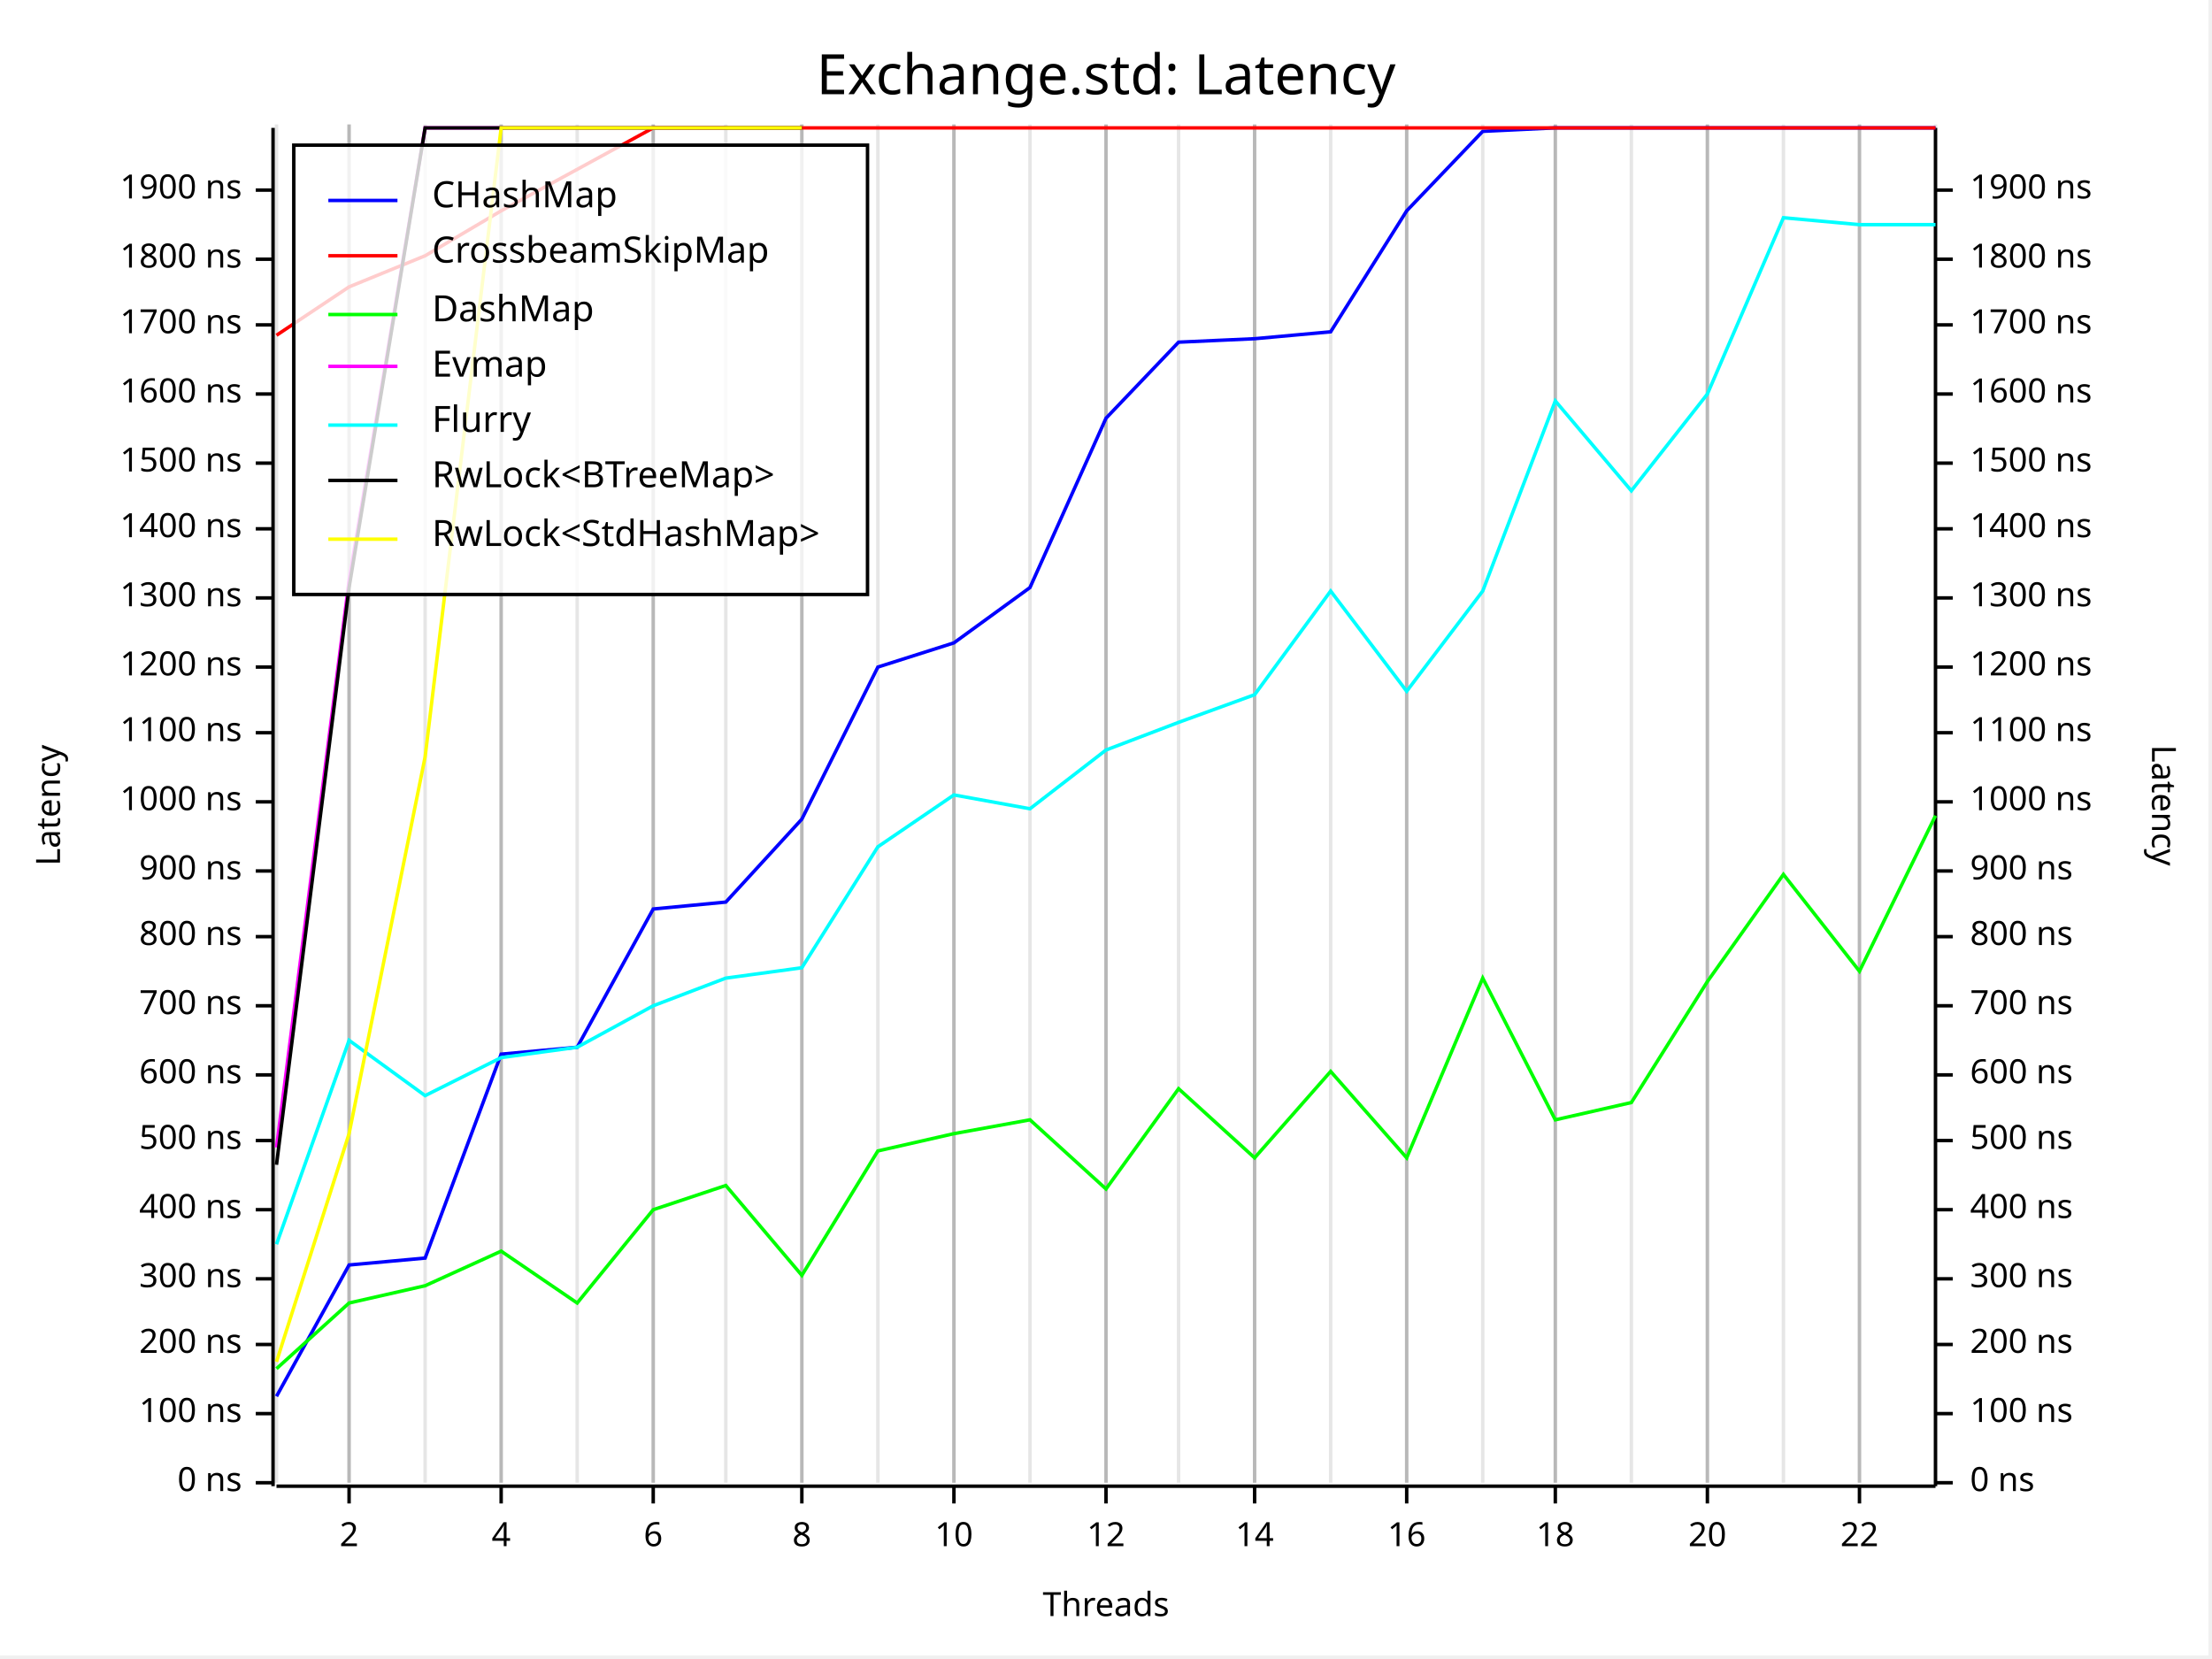
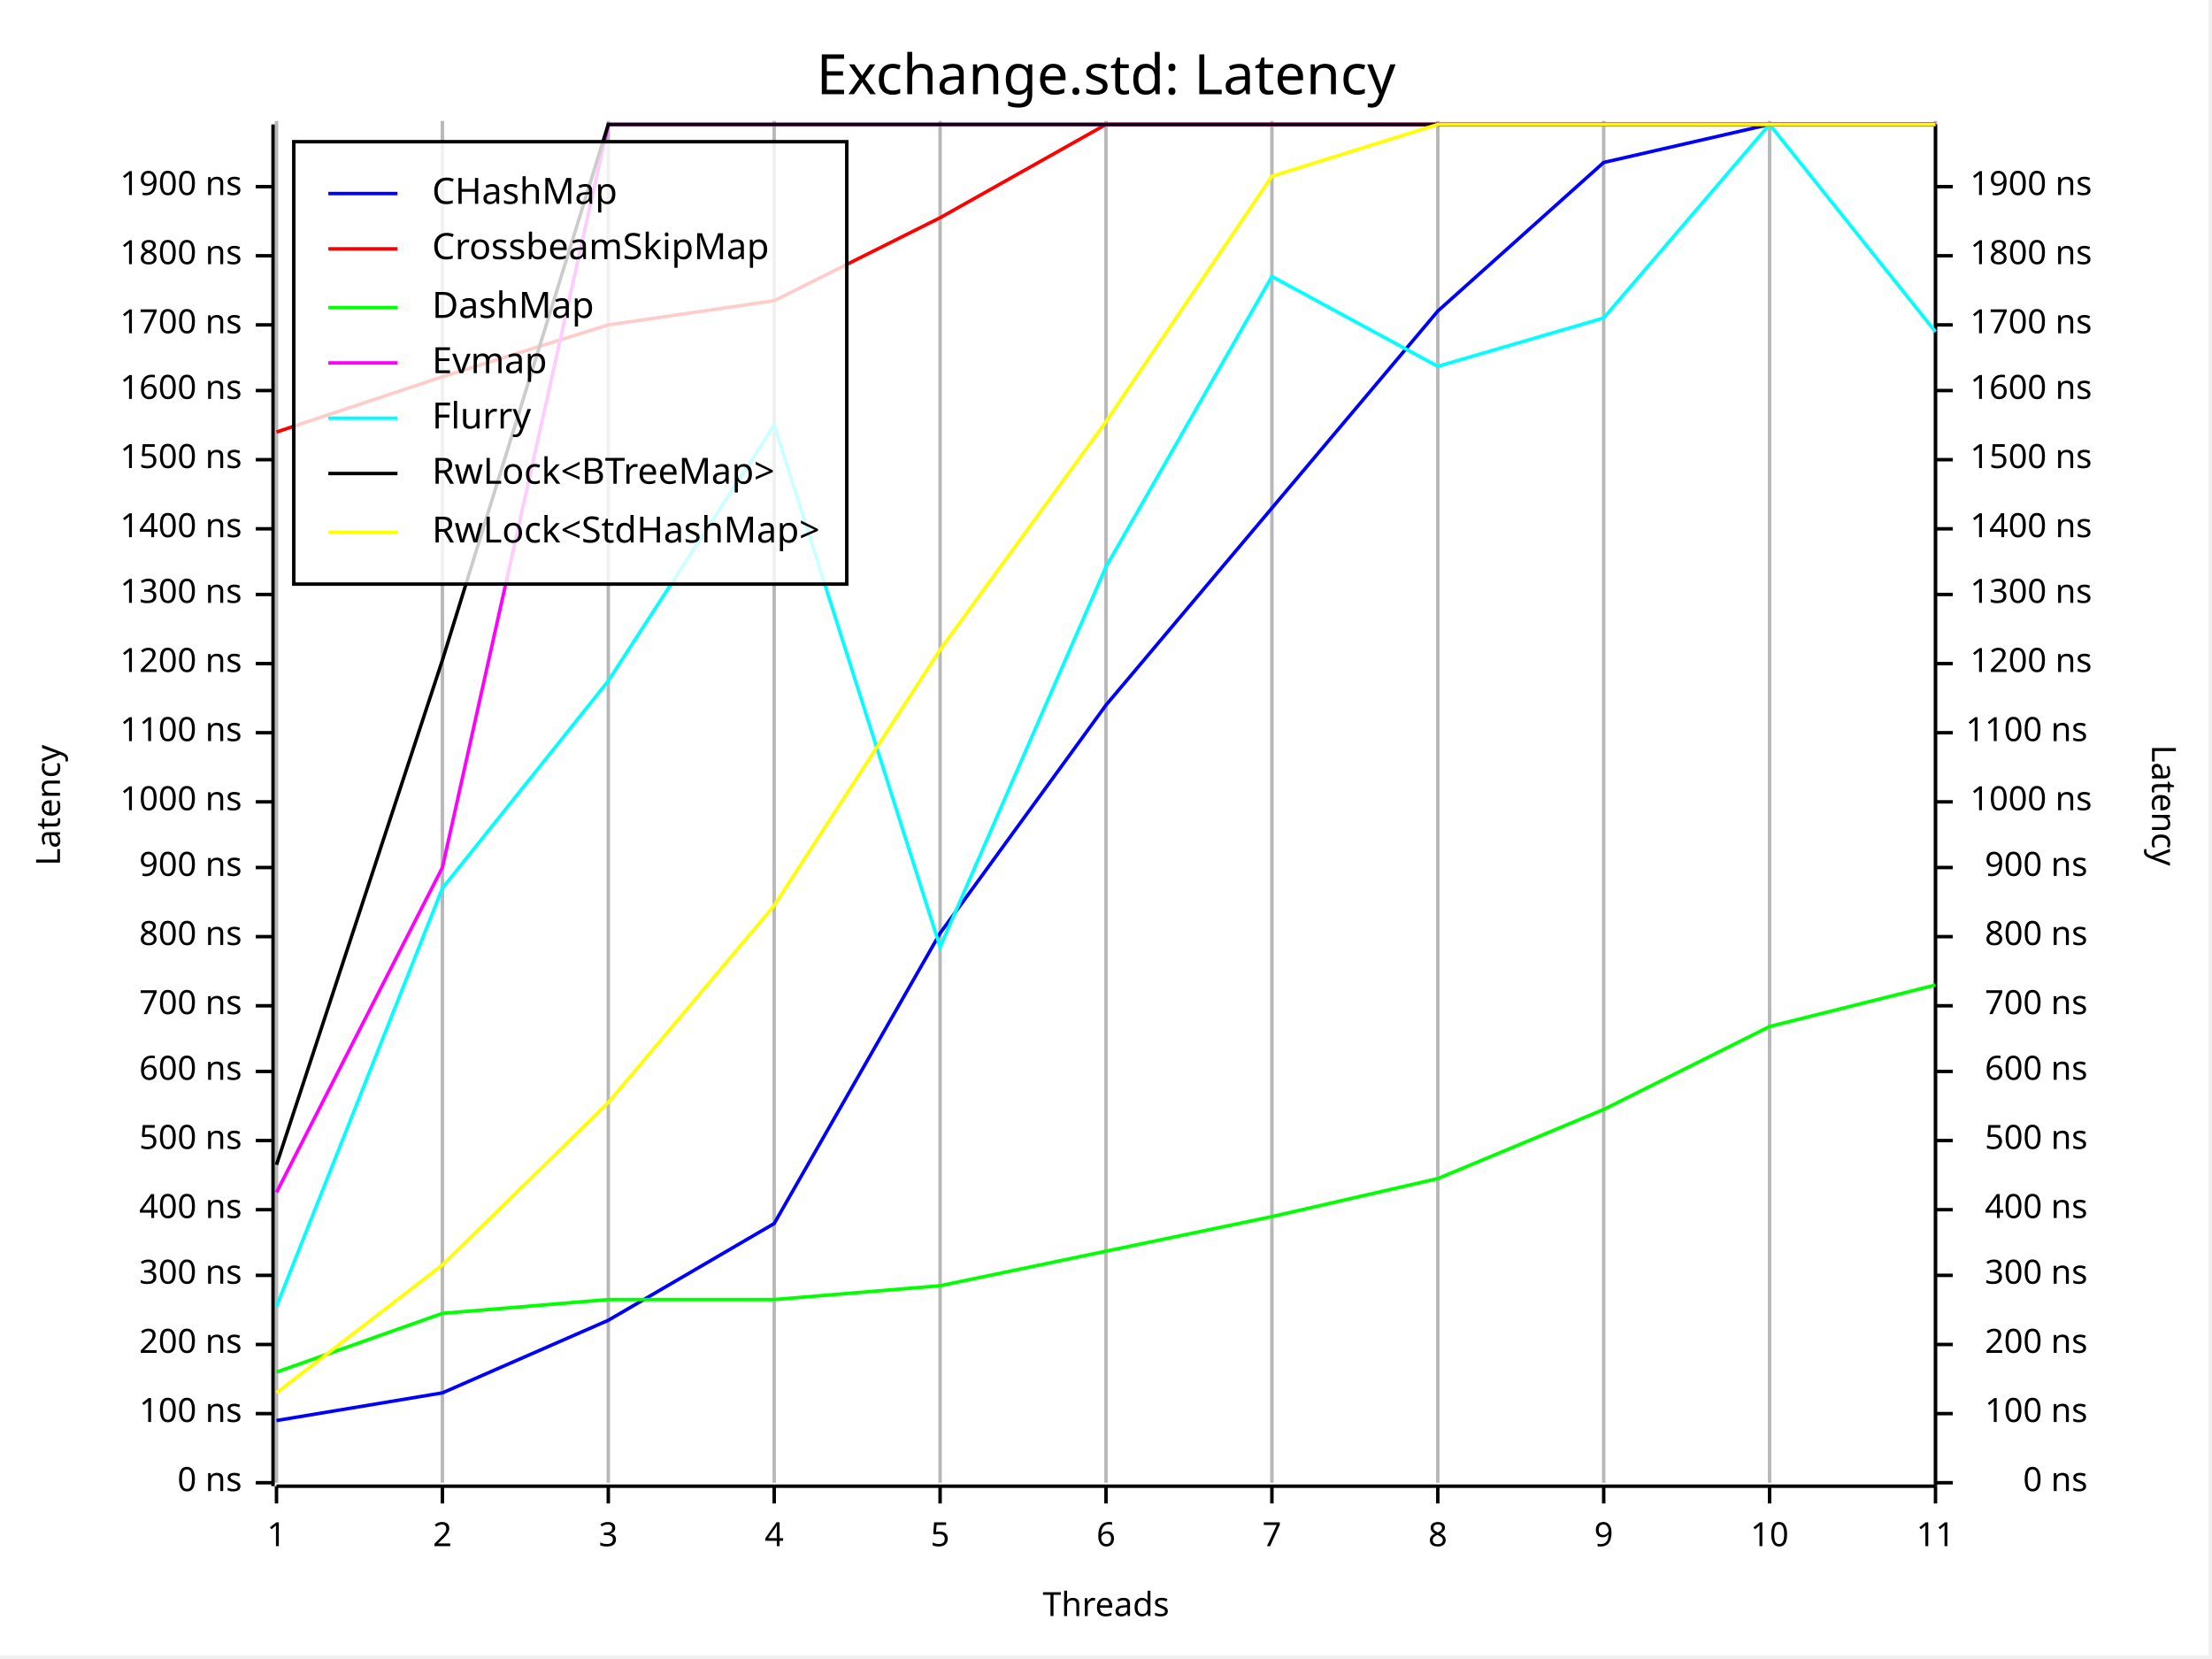
<svg xmlns="http://www.w3.org/2000/svg" width="640" height="480" viewBox="0 0 640 480">
  <rect x="0" y="0" width="639" height="479" opacity="1" fill="#FFFFFF" stroke="none" />
  <text x="320" y="15" dy="0.76em" text-anchor="middle" font-family="Fira Code" font-size="16.129" opacity="1" fill="#000000">
Exchange.std: Latency
</text>
-   <line opacity="0.1" stroke="#000000" stroke-width="1" x1="80" y1="429" x2="80" y2="36" />
-   <line opacity="0.1" stroke="#000000" stroke-width="1" x1="101" y1="429" x2="101" y2="36" />
-   <line opacity="0.1" stroke="#000000" stroke-width="1" x1="123" y1="429" x2="123" y2="36" />
-   <line opacity="0.1" stroke="#000000" stroke-width="1" x1="145" y1="429" x2="145" y2="36" />
-   <line opacity="0.1" stroke="#000000" stroke-width="1" x1="167" y1="429" x2="167" y2="36" />
-   <line opacity="0.1" stroke="#000000" stroke-width="1" x1="189" y1="429" x2="189" y2="36" />
-   <line opacity="0.1" stroke="#000000" stroke-width="1" x1="210" y1="429" x2="210" y2="36" />
-   <line opacity="0.1" stroke="#000000" stroke-width="1" x1="232" y1="429" x2="232" y2="36" />
-   <line opacity="0.1" stroke="#000000" stroke-width="1" x1="254" y1="429" x2="254" y2="36" />
-   <line opacity="0.1" stroke="#000000" stroke-width="1" x1="276" y1="429" x2="276" y2="36" />
-   <line opacity="0.1" stroke="#000000" stroke-width="1" x1="298" y1="429" x2="298" y2="36" />
-   <line opacity="0.1" stroke="#000000" stroke-width="1" x1="320" y1="429" x2="320" y2="36" />
-   <line opacity="0.1" stroke="#000000" stroke-width="1" x1="341" y1="429" x2="341" y2="36" />
-   <line opacity="0.1" stroke="#000000" stroke-width="1" x1="363" y1="429" x2="363" y2="36" />
-   <line opacity="0.1" stroke="#000000" stroke-width="1" x1="385" y1="429" x2="385" y2="36" />
-   <line opacity="0.1" stroke="#000000" stroke-width="1" x1="407" y1="429" x2="407" y2="36" />
-   <line opacity="0.1" stroke="#000000" stroke-width="1" x1="429" y1="429" x2="429" y2="36" />
-   <line opacity="0.1" stroke="#000000" stroke-width="1" x1="450" y1="429" x2="450" y2="36" />
-   <line opacity="0.1" stroke="#000000" stroke-width="1" x1="472" y1="429" x2="472" y2="36" />
-   <line opacity="0.1" stroke="#000000" stroke-width="1" x1="494" y1="429" x2="494" y2="36" />
-   <line opacity="0.1" stroke="#000000" stroke-width="1" x1="516" y1="429" x2="516" y2="36" />
-   <line opacity="0.1" stroke="#000000" stroke-width="1" x1="538" y1="429" x2="538" y2="36" />
-   <line opacity="0.1" stroke="#000000" stroke-width="1" x1="560" y1="429" x2="560" y2="36" />
+   <line opacity="0.1" stroke="#000000" stroke-width="1" x1="80" y1="429" x2="80" y2="35" />
+   <line opacity="0.1" stroke="#000000" stroke-width="1" x1="128" y1="429" x2="128" y2="35" />
+   <line opacity="0.1" stroke="#000000" stroke-width="1" x1="176" y1="429" x2="176" y2="35" />
+   <line opacity="0.1" stroke="#000000" stroke-width="1" x1="224" y1="429" x2="224" y2="35" />
+   <line opacity="0.1" stroke="#000000" stroke-width="1" x1="272" y1="429" x2="272" y2="35" />
+   <line opacity="0.1" stroke="#000000" stroke-width="1" x1="320" y1="429" x2="320" y2="35" />
+   <line opacity="0.1" stroke="#000000" stroke-width="1" x1="368" y1="429" x2="368" y2="35" />
+   <line opacity="0.1" stroke="#000000" stroke-width="1" x1="416" y1="429" x2="416" y2="35" />
+   <line opacity="0.1" stroke="#000000" stroke-width="1" x1="464" y1="429" x2="464" y2="35" />
+   <line opacity="0.1" stroke="#000000" stroke-width="1" x1="512" y1="429" x2="512" y2="35" />
+   <line opacity="0.1" stroke="#000000" stroke-width="1" x1="560" y1="429" x2="560" y2="35" />
  <text x="10" y="233" dy="0.76em" text-anchor="middle" font-family="sans-serif" font-size="9.677" opacity="1" fill="#000000" transform="rotate(270, 10, 233)">
Latency
</text>
  <text x="320" y="470" dy="-0.5ex" text-anchor="middle" font-family="sans-serif" font-size="9.677" opacity="1" fill="#000000">
Threads
</text>
  <text x="630" y="233" dy="0.76em" text-anchor="middle" font-family="sans-serif" font-size="9.677" opacity="1" fill="#000000" transform="rotate(90, 630, 233)">
Latency
</text>
-   <line opacity="0.2" stroke="#000000" stroke-width="1" x1="101" y1="429" x2="101" y2="36" />
-   <line opacity="0.2" stroke="#000000" stroke-width="1" x1="145" y1="429" x2="145" y2="36" />
-   <line opacity="0.2" stroke="#000000" stroke-width="1" x1="189" y1="429" x2="189" y2="36" />
-   <line opacity="0.2" stroke="#000000" stroke-width="1" x1="232" y1="429" x2="232" y2="36" />
-   <line opacity="0.2" stroke="#000000" stroke-width="1" x1="276" y1="429" x2="276" y2="36" />
-   <line opacity="0.2" stroke="#000000" stroke-width="1" x1="320" y1="429" x2="320" y2="36" />
-   <line opacity="0.2" stroke="#000000" stroke-width="1" x1="363" y1="429" x2="363" y2="36" />
-   <line opacity="0.2" stroke="#000000" stroke-width="1" x1="407" y1="429" x2="407" y2="36" />
-   <line opacity="0.2" stroke="#000000" stroke-width="1" x1="450" y1="429" x2="450" y2="36" />
-   <line opacity="0.2" stroke="#000000" stroke-width="1" x1="494" y1="429" x2="494" y2="36" />
-   <line opacity="0.2" stroke="#000000" stroke-width="1" x1="538" y1="429" x2="538" y2="36" />
-   <polyline fill="none" opacity="1" stroke="#000000" stroke-width="1" points="79,37 79,430 " />
+   <line opacity="0.2" stroke="#000000" stroke-width="1" x1="80" y1="429" x2="80" y2="35" />
+   <line opacity="0.2" stroke="#000000" stroke-width="1" x1="128" y1="429" x2="128" y2="35" />
+   <line opacity="0.2" stroke="#000000" stroke-width="1" x1="176" y1="429" x2="176" y2="35" />
+   <line opacity="0.2" stroke="#000000" stroke-width="1" x1="224" y1="429" x2="224" y2="35" />
+   <line opacity="0.2" stroke="#000000" stroke-width="1" x1="272" y1="429" x2="272" y2="35" />
+   <line opacity="0.2" stroke="#000000" stroke-width="1" x1="320" y1="429" x2="320" y2="35" />
+   <line opacity="0.2" stroke="#000000" stroke-width="1" x1="368" y1="429" x2="368" y2="35" />
+   <line opacity="0.2" stroke="#000000" stroke-width="1" x1="416" y1="429" x2="416" y2="35" />
+   <line opacity="0.2" stroke="#000000" stroke-width="1" x1="464" y1="429" x2="464" y2="35" />
+   <line opacity="0.2" stroke="#000000" stroke-width="1" x1="512" y1="429" x2="512" y2="35" />
+   <line opacity="0.2" stroke="#000000" stroke-width="1" x1="560" y1="429" x2="560" y2="35" />
+   <polyline fill="none" opacity="1" stroke="#000000" stroke-width="1" points="79,36 79,430 " />
  <text x="70" y="429" dy="0.5ex" text-anchor="end" font-family="sans-serif" font-size="9.677" opacity="1" fill="#000000">
0 ns
</text>
  <polyline fill="none" opacity="1" stroke="#000000" stroke-width="1" points="74,429 79,429 " />
  <text x="70" y="409" dy="0.5ex" text-anchor="end" font-family="sans-serif" font-size="9.677" opacity="1" fill="#000000">
100 ns
</text>
  <polyline fill="none" opacity="1" stroke="#000000" stroke-width="1" points="74,409 79,409 " />
  <text x="70" y="389" dy="0.5ex" text-anchor="end" font-family="sans-serif" font-size="9.677" opacity="1" fill="#000000">
200 ns
</text>
  <polyline fill="none" opacity="1" stroke="#000000" stroke-width="1" points="74,389 79,389 " />
-   <text x="70" y="370" dy="0.5ex" text-anchor="end" font-family="sans-serif" font-size="9.677" opacity="1" fill="#000000">
+   <text x="70" y="369" dy="0.5ex" text-anchor="end" font-family="sans-serif" font-size="9.677" opacity="1" fill="#000000">
300 ns
</text>
-   <polyline fill="none" opacity="1" stroke="#000000" stroke-width="1" points="74,370 79,370 " />
+   <polyline fill="none" opacity="1" stroke="#000000" stroke-width="1" points="74,369 79,369 " />
  <text x="70" y="350" dy="0.5ex" text-anchor="end" font-family="sans-serif" font-size="9.677" opacity="1" fill="#000000">
400 ns
</text>
  <polyline fill="none" opacity="1" stroke="#000000" stroke-width="1" points="74,350 79,350 " />
  <text x="70" y="330" dy="0.5ex" text-anchor="end" font-family="sans-serif" font-size="9.677" opacity="1" fill="#000000">
500 ns
</text>
  <polyline fill="none" opacity="1" stroke="#000000" stroke-width="1" points="74,330 79,330 " />
-   <text x="70" y="311" dy="0.5ex" text-anchor="end" font-family="sans-serif" font-size="9.677" opacity="1" fill="#000000">
+   <text x="70" y="310" dy="0.5ex" text-anchor="end" font-family="sans-serif" font-size="9.677" opacity="1" fill="#000000">
600 ns
</text>
-   <polyline fill="none" opacity="1" stroke="#000000" stroke-width="1" points="74,311 79,311 " />
+   <polyline fill="none" opacity="1" stroke="#000000" stroke-width="1" points="74,310 79,310 " />
  <text x="70" y="291" dy="0.5ex" text-anchor="end" font-family="sans-serif" font-size="9.677" opacity="1" fill="#000000">
700 ns
</text>
  <polyline fill="none" opacity="1" stroke="#000000" stroke-width="1" points="74,291 79,291 " />
  <text x="70" y="271" dy="0.5ex" text-anchor="end" font-family="sans-serif" font-size="9.677" opacity="1" fill="#000000">
800 ns
</text>
  <polyline fill="none" opacity="1" stroke="#000000" stroke-width="1" points="74,271 79,271 " />
-   <text x="70" y="252" dy="0.5ex" text-anchor="end" font-family="sans-serif" font-size="9.677" opacity="1" fill="#000000">
+   <text x="70" y="251" dy="0.5ex" text-anchor="end" font-family="sans-serif" font-size="9.677" opacity="1" fill="#000000">
900 ns
</text>
-   <polyline fill="none" opacity="1" stroke="#000000" stroke-width="1" points="74,252 79,252 " />
+   <polyline fill="none" opacity="1" stroke="#000000" stroke-width="1" points="74,251 79,251 " />
  <text x="70" y="232" dy="0.5ex" text-anchor="end" font-family="sans-serif" font-size="9.677" opacity="1" fill="#000000">
1000 ns
</text>
  <polyline fill="none" opacity="1" stroke="#000000" stroke-width="1" points="74,232 79,232 " />
  <text x="70" y="212" dy="0.5ex" text-anchor="end" font-family="sans-serif" font-size="9.677" opacity="1" fill="#000000">
1100 ns
</text>
  <polyline fill="none" opacity="1" stroke="#000000" stroke-width="1" points="74,212 79,212 " />
-   <text x="70" y="193" dy="0.5ex" text-anchor="end" font-family="sans-serif" font-size="9.677" opacity="1" fill="#000000">
+   <text x="70" y="192" dy="0.5ex" text-anchor="end" font-family="sans-serif" font-size="9.677" opacity="1" fill="#000000">
1200 ns
</text>
-   <polyline fill="none" opacity="1" stroke="#000000" stroke-width="1" points="74,193 79,193 " />
-   <text x="70" y="173" dy="0.5ex" text-anchor="end" font-family="sans-serif" font-size="9.677" opacity="1" fill="#000000">
+   <polyline fill="none" opacity="1" stroke="#000000" stroke-width="1" points="74,192 79,192 " />
+   <text x="70" y="172" dy="0.5ex" text-anchor="end" font-family="sans-serif" font-size="9.677" opacity="1" fill="#000000">
1300 ns
</text>
-   <polyline fill="none" opacity="1" stroke="#000000" stroke-width="1" points="74,173 79,173 " />
+   <polyline fill="none" opacity="1" stroke="#000000" stroke-width="1" points="74,172 79,172 " />
  <text x="70" y="153" dy="0.5ex" text-anchor="end" font-family="sans-serif" font-size="9.677" opacity="1" fill="#000000">
1400 ns
</text>
  <polyline fill="none" opacity="1" stroke="#000000" stroke-width="1" points="74,153 79,153 " />
-   <text x="70" y="134" dy="0.5ex" text-anchor="end" font-family="sans-serif" font-size="9.677" opacity="1" fill="#000000">
+   <text x="70" y="133" dy="0.5ex" text-anchor="end" font-family="sans-serif" font-size="9.677" opacity="1" fill="#000000">
1500 ns
</text>
-   <polyline fill="none" opacity="1" stroke="#000000" stroke-width="1" points="74,134 79,134 " />
-   <text x="70" y="114" dy="0.5ex" text-anchor="end" font-family="sans-serif" font-size="9.677" opacity="1" fill="#000000">
+   <polyline fill="none" opacity="1" stroke="#000000" stroke-width="1" points="74,133 79,133 " />
+   <text x="70" y="113" dy="0.5ex" text-anchor="end" font-family="sans-serif" font-size="9.677" opacity="1" fill="#000000">
1600 ns
</text>
-   <polyline fill="none" opacity="1" stroke="#000000" stroke-width="1" points="74,114 79,114 " />
+   <polyline fill="none" opacity="1" stroke="#000000" stroke-width="1" points="74,113 79,113 " />
  <text x="70" y="94" dy="0.5ex" text-anchor="end" font-family="sans-serif" font-size="9.677" opacity="1" fill="#000000">
1700 ns
</text>
  <polyline fill="none" opacity="1" stroke="#000000" stroke-width="1" points="74,94 79,94 " />
-   <text x="70" y="75" dy="0.5ex" text-anchor="end" font-family="sans-serif" font-size="9.677" opacity="1" fill="#000000">
+   <text x="70" y="74" dy="0.5ex" text-anchor="end" font-family="sans-serif" font-size="9.677" opacity="1" fill="#000000">
1800 ns
</text>
-   <polyline fill="none" opacity="1" stroke="#000000" stroke-width="1" points="74,75 79,75 " />
-   <text x="70" y="55" dy="0.5ex" text-anchor="end" font-family="sans-serif" font-size="9.677" opacity="1" fill="#000000">
+   <polyline fill="none" opacity="1" stroke="#000000" stroke-width="1" points="74,74 79,74 " />
+   <text x="70" y="54" dy="0.5ex" text-anchor="end" font-family="sans-serif" font-size="9.677" opacity="1" fill="#000000">
1900 ns
</text>
-   <polyline fill="none" opacity="1" stroke="#000000" stroke-width="1" points="74,55 79,55 " />
+   <polyline fill="none" opacity="1" stroke="#000000" stroke-width="1" points="74,54 79,54 " />
  <polyline fill="none" opacity="1" stroke="#000000" stroke-width="1" points="80,430 560,430 " />
-   <text x="101" y="440" dy="0.76em" text-anchor="middle" font-family="sans-serif" font-size="9.677" opacity="1" fill="#000000">
+   <text x="80" y="440" dy="0.76em" text-anchor="middle" font-family="sans-serif" font-size="9.677" opacity="1" fill="#000000">
+ 1
+ </text>
+   <polyline fill="none" opacity="1" stroke="#000000" stroke-width="1" points="80,430 80,435 " />
+   <text x="128" y="440" dy="0.76em" text-anchor="middle" font-family="sans-serif" font-size="9.677" opacity="1" fill="#000000">
2
</text>
-   <polyline fill="none" opacity="1" stroke="#000000" stroke-width="1" points="101,430 101,435 " />
-   <text x="145" y="440" dy="0.76em" text-anchor="middle" font-family="sans-serif" font-size="9.677" opacity="1" fill="#000000">
+   <polyline fill="none" opacity="1" stroke="#000000" stroke-width="1" points="128,430 128,435 " />
+   <text x="176" y="440" dy="0.76em" text-anchor="middle" font-family="sans-serif" font-size="9.677" opacity="1" fill="#000000">
+ 3
+ </text>
+   <polyline fill="none" opacity="1" stroke="#000000" stroke-width="1" points="176,430 176,435 " />
+   <text x="224" y="440" dy="0.76em" text-anchor="middle" font-family="sans-serif" font-size="9.677" opacity="1" fill="#000000">
4
</text>
-   <polyline fill="none" opacity="1" stroke="#000000" stroke-width="1" points="145,430 145,435 " />
-   <text x="189" y="440" dy="0.76em" text-anchor="middle" font-family="sans-serif" font-size="9.677" opacity="1" fill="#000000">
+   <polyline fill="none" opacity="1" stroke="#000000" stroke-width="1" points="224,430 224,435 " />
+   <text x="272" y="440" dy="0.76em" text-anchor="middle" font-family="sans-serif" font-size="9.677" opacity="1" fill="#000000">
+ 5
+ </text>
+   <polyline fill="none" opacity="1" stroke="#000000" stroke-width="1" points="272,430 272,435 " />
+   <text x="320" y="440" dy="0.76em" text-anchor="middle" font-family="sans-serif" font-size="9.677" opacity="1" fill="#000000">
6
</text>
-   <polyline fill="none" opacity="1" stroke="#000000" stroke-width="1" points="189,430 189,435 " />
-   <text x="232" y="440" dy="0.76em" text-anchor="middle" font-family="sans-serif" font-size="9.677" opacity="1" fill="#000000">
+   <polyline fill="none" opacity="1" stroke="#000000" stroke-width="1" points="320,430 320,435 " />
+   <text x="368" y="440" dy="0.76em" text-anchor="middle" font-family="sans-serif" font-size="9.677" opacity="1" fill="#000000">
+ 7
+ </text>
+   <polyline fill="none" opacity="1" stroke="#000000" stroke-width="1" points="368,430 368,435 " />
+   <text x="416" y="440" dy="0.76em" text-anchor="middle" font-family="sans-serif" font-size="9.677" opacity="1" fill="#000000">
8
</text>
-   <polyline fill="none" opacity="1" stroke="#000000" stroke-width="1" points="232,430 232,435 " />
-   <text x="276" y="440" dy="0.76em" text-anchor="middle" font-family="sans-serif" font-size="9.677" opacity="1" fill="#000000">
+   <polyline fill="none" opacity="1" stroke="#000000" stroke-width="1" points="416,430 416,435 " />
+   <text x="464" y="440" dy="0.76em" text-anchor="middle" font-family="sans-serif" font-size="9.677" opacity="1" fill="#000000">
+ 9
+ </text>
+   <polyline fill="none" opacity="1" stroke="#000000" stroke-width="1" points="464,430 464,435 " />
+   <text x="512" y="440" dy="0.76em" text-anchor="middle" font-family="sans-serif" font-size="9.677" opacity="1" fill="#000000">
10
</text>
-   <polyline fill="none" opacity="1" stroke="#000000" stroke-width="1" points="276,430 276,435 " />
-   <text x="320" y="440" dy="0.76em" text-anchor="middle" font-family="sans-serif" font-size="9.677" opacity="1" fill="#000000">
- 12
- </text>
-   <polyline fill="none" opacity="1" stroke="#000000" stroke-width="1" points="320,430 320,435 " />
-   <text x="363" y="440" dy="0.76em" text-anchor="middle" font-family="sans-serif" font-size="9.677" opacity="1" fill="#000000">
- 14
- </text>
-   <polyline fill="none" opacity="1" stroke="#000000" stroke-width="1" points="363,430 363,435 " />
-   <text x="407" y="440" dy="0.76em" text-anchor="middle" font-family="sans-serif" font-size="9.677" opacity="1" fill="#000000">
- 16
- </text>
-   <polyline fill="none" opacity="1" stroke="#000000" stroke-width="1" points="407,430 407,435 " />
-   <text x="450" y="440" dy="0.76em" text-anchor="middle" font-family="sans-serif" font-size="9.677" opacity="1" fill="#000000">
- 18
- </text>
-   <polyline fill="none" opacity="1" stroke="#000000" stroke-width="1" points="450,430 450,435 " />
-   <text x="494" y="440" dy="0.76em" text-anchor="middle" font-family="sans-serif" font-size="9.677" opacity="1" fill="#000000">
- 20
- </text>
-   <polyline fill="none" opacity="1" stroke="#000000" stroke-width="1" points="494,430 494,435 " />
-   <text x="538" y="440" dy="0.76em" text-anchor="middle" font-family="sans-serif" font-size="9.677" opacity="1" fill="#000000">
- 22
- </text>
-   <polyline fill="none" opacity="1" stroke="#000000" stroke-width="1" points="538,430 538,435 " />
-   <polyline fill="none" opacity="1" stroke="#000000" stroke-width="1" points="560,37 560,430 " />
-   <text x="570" y="429" dy="0.5ex" text-anchor="start" font-family="sans-serif" font-size="9.677" opacity="1" fill="#000000">
+   <polyline fill="none" opacity="1" stroke="#000000" stroke-width="1" points="512,430 512,435 " />
+   <text x="560" y="440" dy="0.76em" text-anchor="middle" font-family="sans-serif" font-size="9.677" opacity="1" fill="#000000">
+ 11
+ </text>
+   <polyline fill="none" opacity="1" stroke="#000000" stroke-width="1" points="560,430 560,435 " />
+   <polyline fill="none" opacity="1" stroke="#000000" stroke-width="1" points="560,36 560,430 " />
+   <text x="604" y="429" dy="0.5ex" text-anchor="end" font-family="sans-serif" font-size="9.677" opacity="1" fill="#000000">
0 ns
</text>
  <polyline fill="none" opacity="1" stroke="#000000" stroke-width="1" points="560,429 565,429 " />
-   <text x="570" y="409" dy="0.5ex" text-anchor="start" font-family="sans-serif" font-size="9.677" opacity="1" fill="#000000">
+   <text x="604" y="409" dy="0.5ex" text-anchor="end" font-family="sans-serif" font-size="9.677" opacity="1" fill="#000000">
100 ns
</text>
  <polyline fill="none" opacity="1" stroke="#000000" stroke-width="1" points="560,409 565,409 " />
-   <text x="570" y="389" dy="0.5ex" text-anchor="start" font-family="sans-serif" font-size="9.677" opacity="1" fill="#000000">
+   <text x="604" y="389" dy="0.5ex" text-anchor="end" font-family="sans-serif" font-size="9.677" opacity="1" fill="#000000">
200 ns
</text>
  <polyline fill="none" opacity="1" stroke="#000000" stroke-width="1" points="560,389 565,389 " />
-   <text x="570" y="370" dy="0.5ex" text-anchor="start" font-family="sans-serif" font-size="9.677" opacity="1" fill="#000000">
+   <text x="604" y="369" dy="0.5ex" text-anchor="end" font-family="sans-serif" font-size="9.677" opacity="1" fill="#000000">
300 ns
</text>
-   <polyline fill="none" opacity="1" stroke="#000000" stroke-width="1" points="560,370 565,370 " />
-   <text x="570" y="350" dy="0.5ex" text-anchor="start" font-family="sans-serif" font-size="9.677" opacity="1" fill="#000000">
+   <polyline fill="none" opacity="1" stroke="#000000" stroke-width="1" points="560,369 565,369 " />
+   <text x="604" y="350" dy="0.5ex" text-anchor="end" font-family="sans-serif" font-size="9.677" opacity="1" fill="#000000">
400 ns
</text>
  <polyline fill="none" opacity="1" stroke="#000000" stroke-width="1" points="560,350 565,350 " />
-   <text x="570" y="330" dy="0.5ex" text-anchor="start" font-family="sans-serif" font-size="9.677" opacity="1" fill="#000000">
+   <text x="604" y="330" dy="0.5ex" text-anchor="end" font-family="sans-serif" font-size="9.677" opacity="1" fill="#000000">
500 ns
</text>
  <polyline fill="none" opacity="1" stroke="#000000" stroke-width="1" points="560,330 565,330 " />
-   <text x="570" y="311" dy="0.5ex" text-anchor="start" font-family="sans-serif" font-size="9.677" opacity="1" fill="#000000">
+   <text x="604" y="310" dy="0.5ex" text-anchor="end" font-family="sans-serif" font-size="9.677" opacity="1" fill="#000000">
600 ns
</text>
-   <polyline fill="none" opacity="1" stroke="#000000" stroke-width="1" points="560,311 565,311 " />
-   <text x="570" y="291" dy="0.5ex" text-anchor="start" font-family="sans-serif" font-size="9.677" opacity="1" fill="#000000">
+   <polyline fill="none" opacity="1" stroke="#000000" stroke-width="1" points="560,310 565,310 " />
+   <text x="604" y="291" dy="0.5ex" text-anchor="end" font-family="sans-serif" font-size="9.677" opacity="1" fill="#000000">
700 ns
</text>
  <polyline fill="none" opacity="1" stroke="#000000" stroke-width="1" points="560,291 565,291 " />
-   <text x="570" y="271" dy="0.5ex" text-anchor="start" font-family="sans-serif" font-size="9.677" opacity="1" fill="#000000">
+   <text x="604" y="271" dy="0.5ex" text-anchor="end" font-family="sans-serif" font-size="9.677" opacity="1" fill="#000000">
800 ns
</text>
  <polyline fill="none" opacity="1" stroke="#000000" stroke-width="1" points="560,271 565,271 " />
-   <text x="570" y="252" dy="0.5ex" text-anchor="start" font-family="sans-serif" font-size="9.677" opacity="1" fill="#000000">
+   <text x="604" y="251" dy="0.5ex" text-anchor="end" font-family="sans-serif" font-size="9.677" opacity="1" fill="#000000">
900 ns
</text>
-   <polyline fill="none" opacity="1" stroke="#000000" stroke-width="1" points="560,252 565,252 " />
+   <polyline fill="none" opacity="1" stroke="#000000" stroke-width="1" points="560,251 565,251 " />
  <text x="570" y="232" dy="0.5ex" text-anchor="start" font-family="sans-serif" font-size="9.677" opacity="1" fill="#000000">
1000 ns
</text>
  <polyline fill="none" opacity="1" stroke="#000000" stroke-width="1" points="560,232 565,232 " />
-   <text x="570" y="212" dy="0.5ex" text-anchor="start" font-family="sans-serif" font-size="9.677" opacity="1" fill="#000000">
+   <text x="604" y="212" dy="0.5ex" text-anchor="end" font-family="sans-serif" font-size="9.677" opacity="1" fill="#000000">
1100 ns
</text>
  <polyline fill="none" opacity="1" stroke="#000000" stroke-width="1" points="560,212 565,212 " />
-   <text x="570" y="193" dy="0.5ex" text-anchor="start" font-family="sans-serif" font-size="9.677" opacity="1" fill="#000000">
+   <text x="570" y="192" dy="0.5ex" text-anchor="start" font-family="sans-serif" font-size="9.677" opacity="1" fill="#000000">
1200 ns
</text>
-   <polyline fill="none" opacity="1" stroke="#000000" stroke-width="1" points="560,193 565,193 " />
-   <text x="570" y="173" dy="0.5ex" text-anchor="start" font-family="sans-serif" font-size="9.677" opacity="1" fill="#000000">
+   <polyline fill="none" opacity="1" stroke="#000000" stroke-width="1" points="560,192 565,192 " />
+   <text x="570" y="172" dy="0.5ex" text-anchor="start" font-family="sans-serif" font-size="9.677" opacity="1" fill="#000000">
1300 ns
</text>
-   <polyline fill="none" opacity="1" stroke="#000000" stroke-width="1" points="560,173 565,173 " />
+   <polyline fill="none" opacity="1" stroke="#000000" stroke-width="1" points="560,172 565,172 " />
  <text x="570" y="153" dy="0.5ex" text-anchor="start" font-family="sans-serif" font-size="9.677" opacity="1" fill="#000000">
1400 ns
</text>
  <polyline fill="none" opacity="1" stroke="#000000" stroke-width="1" points="560,153 565,153 " />
-   <text x="570" y="134" dy="0.5ex" text-anchor="start" font-family="sans-serif" font-size="9.677" opacity="1" fill="#000000">
+   <text x="570" y="133" dy="0.5ex" text-anchor="start" font-family="sans-serif" font-size="9.677" opacity="1" fill="#000000">
1500 ns
</text>
-   <polyline fill="none" opacity="1" stroke="#000000" stroke-width="1" points="560,134 565,134 " />
-   <text x="570" y="114" dy="0.5ex" text-anchor="start" font-family="sans-serif" font-size="9.677" opacity="1" fill="#000000">
+   <polyline fill="none" opacity="1" stroke="#000000" stroke-width="1" points="560,133 565,133 " />
+   <text x="570" y="113" dy="0.5ex" text-anchor="start" font-family="sans-serif" font-size="9.677" opacity="1" fill="#000000">
1600 ns
</text>
-   <polyline fill="none" opacity="1" stroke="#000000" stroke-width="1" points="560,114 565,114 " />
+   <polyline fill="none" opacity="1" stroke="#000000" stroke-width="1" points="560,113 565,113 " />
  <text x="570" y="94" dy="0.5ex" text-anchor="start" font-family="sans-serif" font-size="9.677" opacity="1" fill="#000000">
1700 ns
</text>
  <polyline fill="none" opacity="1" stroke="#000000" stroke-width="1" points="560,94 565,94 " />
-   <text x="570" y="75" dy="0.5ex" text-anchor="start" font-family="sans-serif" font-size="9.677" opacity="1" fill="#000000">
+   <text x="570" y="74" dy="0.5ex" text-anchor="start" font-family="sans-serif" font-size="9.677" opacity="1" fill="#000000">
1800 ns
</text>
-   <polyline fill="none" opacity="1" stroke="#000000" stroke-width="1" points="560,75 565,75 " />
-   <text x="570" y="55" dy="0.5ex" text-anchor="start" font-family="sans-serif" font-size="9.677" opacity="1" fill="#000000">
+   <polyline fill="none" opacity="1" stroke="#000000" stroke-width="1" points="560,74 565,74 " />
+   <text x="570" y="54" dy="0.5ex" text-anchor="start" font-family="sans-serif" font-size="9.677" opacity="1" fill="#000000">
1900 ns
</text>
-   <polyline fill="none" opacity="1" stroke="#000000" stroke-width="1" points="560,55 565,55 " />
-   <polyline fill="none" opacity="1" stroke="#0000FF" stroke-width="1" points="80,404 101,366 123,364 145,305 167,303 189,263 210,261 232,237 254,193 276,186 298,170 320,121 341,99 363,98 385,96 407,61 429,38 450,37 472,37 494,37 516,37 538,37 560,37 " />
-   <polyline fill="none" opacity="1" stroke="#FF0000" stroke-width="1" points="80,97 101,83 123,74 145,61 167,49 189,37 210,37 232,37 254,37 276,37 298,37 320,37 341,37 363,37 385,37 407,37 429,37 450,37 472,37 494,37 516,37 538,37 560,37 " />
-   <polyline fill="none" opacity="1" stroke="#00FF00" stroke-width="1" points="80,396 101,377 123,372 145,362 167,377 189,350 210,343 232,369 254,333 276,328 298,324 320,344 341,315 363,335 385,310 407,335 429,283 450,324 472,319 494,284 516,253 538,281 560,236 " />
-   <polyline fill="none" opacity="1" stroke="#FF00FF" stroke-width="1" points="80,332 101,168 123,37 145,37 167,37 189,37 210,37 " />
-   <polyline fill="none" opacity="1" stroke="#00FFFF" stroke-width="1" points="80,360 101,301 123,317 145,306 167,303 189,291 210,283 232,280 254,245 276,230 298,234 320,217 341,209 363,201 385,171 407,200 429,171 450,116 472,142 494,114 516,63 538,65 560,65 " />
-   <polyline fill="none" opacity="1" stroke="#000000" stroke-width="1" points="80,337 101,170 123,37 145,37 167,37 189,37 210,37 232,37 " />
-   <polyline fill="none" opacity="1" stroke="#FFFF00" stroke-width="1" points="80,394 101,328 123,219 145,37 167,37 189,37 210,37 232,37 " />
-   <rect x="85" y="42" width="166" height="130" opacity="0.8" fill="#FFFFFF" stroke="none" />
-   <rect x="85" y="42" width="166" height="130" opacity="1" fill="none" stroke="#000000" />
-   <text x="125" y="52" dy="0.76em" text-anchor="start" font-family="Fira Code" font-size="10.484" opacity="1" fill="#000000">
+   <polyline fill="none" opacity="1" stroke="#000000" stroke-width="1" points="560,54 565,54 " />
+   <polyline fill="none" opacity="1" stroke="#0000FF" stroke-width="1" points="80,411 128,403 176,382 224,354 272,270 320,204 368,147 416,90 464,47 512,36 560,36 " />
+   <polyline fill="none" opacity="1" stroke="#FF0000" stroke-width="1" points="80,125 128,109 176,94 224,87 272,63 320,36 368,36 416,36 464,36 512,36 560,36 " />
+   <polyline fill="none" opacity="1" stroke="#00FF00" stroke-width="1" points="80,397 128,380 176,376 224,376 272,372 320,362 368,352 416,341 464,321 512,297 560,285 " />
+   <polyline fill="none" opacity="1" stroke="#FF00FF" stroke-width="1" points="80,345 128,251 176,36 224,36 272,36 320,36 368,36 416,36 464,36 512,36 560,36 " />
+   <polyline fill="none" opacity="1" stroke="#00FFFF" stroke-width="1" points="80,378 128,257 176,197 224,123 272,274 320,164 368,80 416,106 464,92 512,36 560,96 " />
+   <polyline fill="none" opacity="1" stroke="#000000" stroke-width="1" points="80,337 128,191 176,36 224,36 272,36 320,36 368,36 416,36 464,36 512,36 560,36 " />
+   <polyline fill="none" opacity="1" stroke="#FFFF00" stroke-width="1" points="80,403 128,366 176,319 224,262 272,188 320,122 368,51 416,36 464,36 512,36 560,36 " />
+   <rect x="85" y="41" width="160" height="128" opacity="0.8" fill="#FFFFFF" stroke="none" />
+   <rect x="85" y="41" width="160" height="128" opacity="1" fill="none" stroke="#000000" />
+   <text x="125" y="51" dy="0.76em" text-anchor="start" font-family="Fira Code" font-size="10.484" opacity="1" fill="#000000">
CHashMap
</text>
-   <text x="125" y="68" dy="0.76em" text-anchor="start" font-family="Fira Code" font-size="10.484" opacity="1" fill="#000000">
+   <text x="125" y="67" dy="0.76em" text-anchor="start" font-family="Fira Code" font-size="10.484" opacity="1" fill="#000000">
CrossbeamSkipMap
</text>
-   <text x="125" y="85" dy="0.76em" text-anchor="start" font-family="Fira Code" font-size="10.484" opacity="1" fill="#000000">
+   <text x="125" y="84" dy="0.76em" text-anchor="start" font-family="Fira Code" font-size="10.484" opacity="1" fill="#000000">
DashMap
</text>
-   <text x="125" y="101" dy="0.76em" text-anchor="start" font-family="Fira Code" font-size="10.484" opacity="1" fill="#000000">
+   <text x="125" y="100" dy="0.76em" text-anchor="start" font-family="Fira Code" font-size="10.484" opacity="1" fill="#000000">
Evmap
</text>
-   <text x="125" y="117" dy="0.76em" text-anchor="start" font-family="Fira Code" font-size="10.484" opacity="1" fill="#000000">
+   <text x="125" y="116" dy="0.76em" text-anchor="start" font-family="Fira Code" font-size="10.484" opacity="1" fill="#000000">
Flurry
</text>
-   <text x="125" y="133" dy="0.76em" text-anchor="start" font-family="Fira Code" font-size="10.484" opacity="1" fill="#000000">
+   <text x="125" y="132" dy="0.76em" text-anchor="start" font-family="Fira Code" font-size="10.484" opacity="1" fill="#000000">
RwLock&lt;BTreeMap&gt;
</text>
-   <text x="125" y="150" dy="0.76em" text-anchor="start" font-family="Fira Code" font-size="10.484" opacity="1" fill="#000000">
+   <text x="125" y="149" dy="0.76em" text-anchor="start" font-family="Fira Code" font-size="10.484" opacity="1" fill="#000000">
RwLock&lt;StdHashMap&gt;
</text>
-   <polyline fill="none" opacity="1" stroke="#0000FF" stroke-width="1" points="95,58 115,58 " />
-   <polyline fill="none" opacity="1" stroke="#FF0000" stroke-width="1" points="95,74 115,74 " />
-   <polyline fill="none" opacity="1" stroke="#00FF00" stroke-width="1" points="95,91 115,91 " />
-   <polyline fill="none" opacity="1" stroke="#FF00FF" stroke-width="1" points="95,106 115,106 " />
-   <polyline fill="none" opacity="1" stroke="#00FFFF" stroke-width="1" points="95,123 115,123 " />
-   <polyline fill="none" opacity="1" stroke="#000000" stroke-width="1" points="95,139 115,139 " />
-   <polyline fill="none" opacity="1" stroke="#FFFF00" stroke-width="1" points="95,156 115,156 " />
+   <polyline fill="none" opacity="1" stroke="#0000FF" stroke-width="1" points="95,56 115,56 " />
+   <polyline fill="none" opacity="1" stroke="#FF0000" stroke-width="1" points="95,72 115,72 " />
+   <polyline fill="none" opacity="1" stroke="#00FF00" stroke-width="1" points="95,89 115,89 " />
+   <polyline fill="none" opacity="1" stroke="#FF00FF" stroke-width="1" points="95,105 115,105 " />
+   <polyline fill="none" opacity="1" stroke="#00FFFF" stroke-width="1" points="95,121 115,121 " />
+   <polyline fill="none" opacity="1" stroke="#000000" stroke-width="1" points="95,137 115,137 " />
+   <polyline fill="none" opacity="1" stroke="#FFFF00" stroke-width="1" points="95,154 115,154 " />
</svg>
